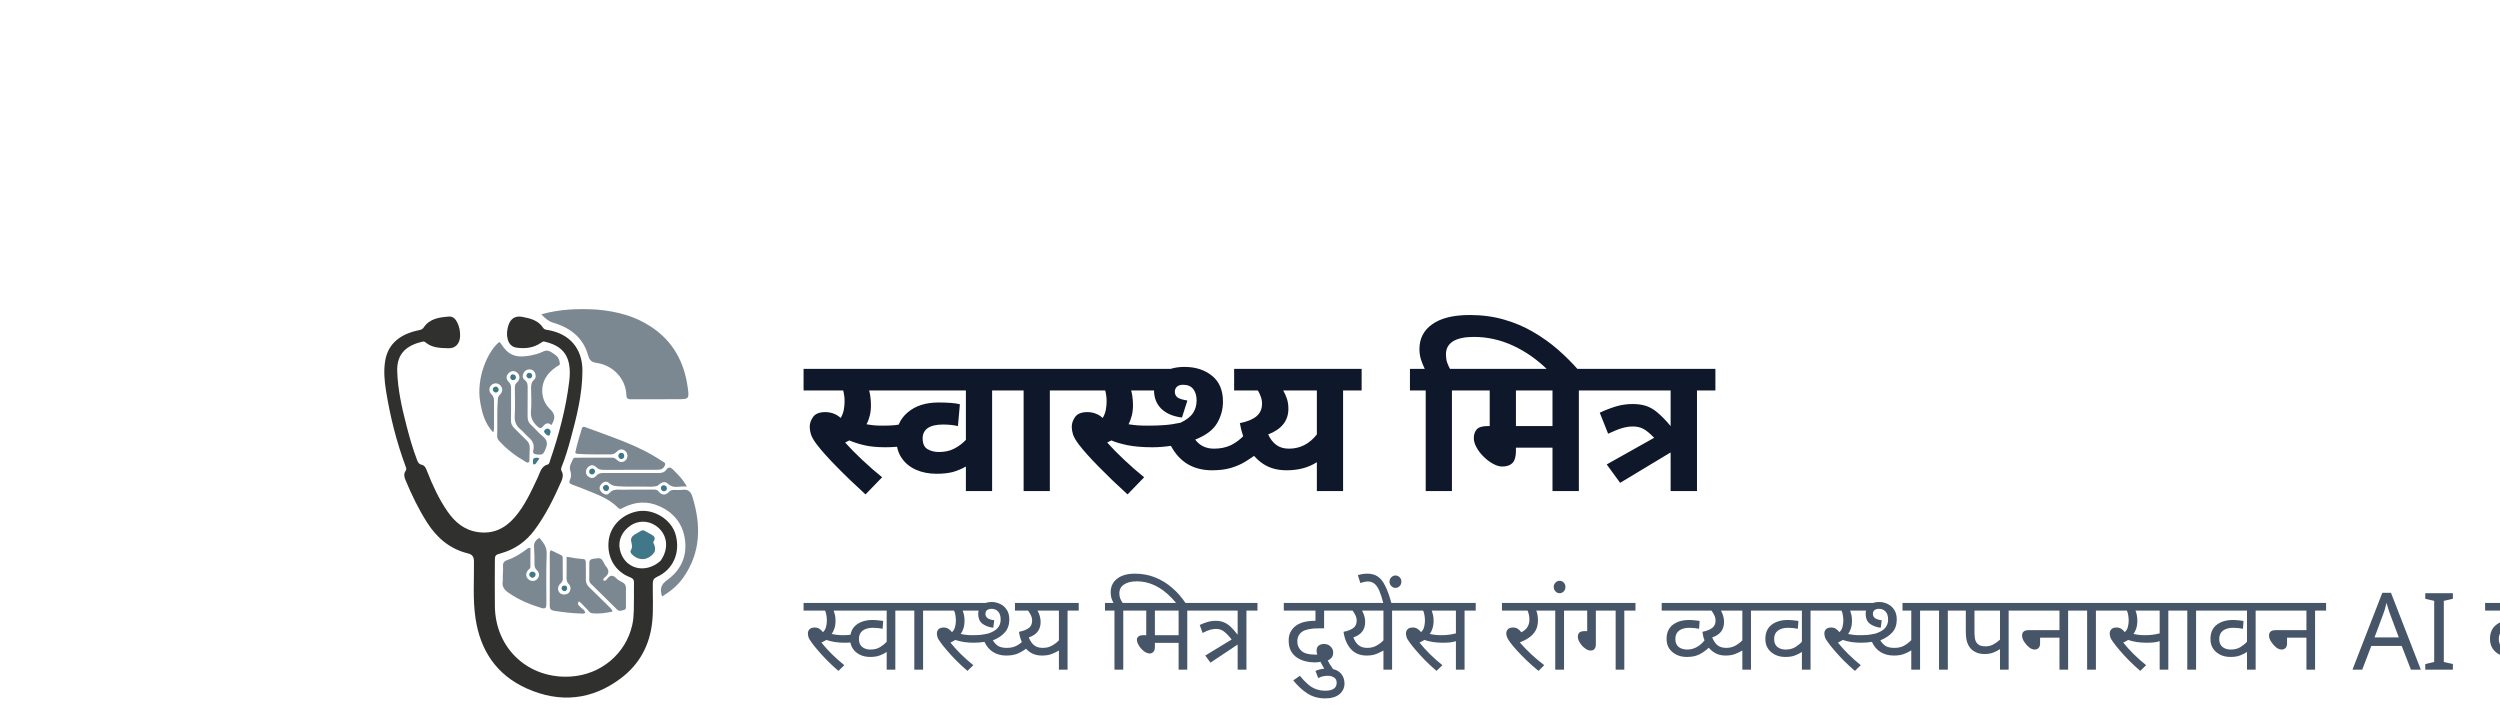
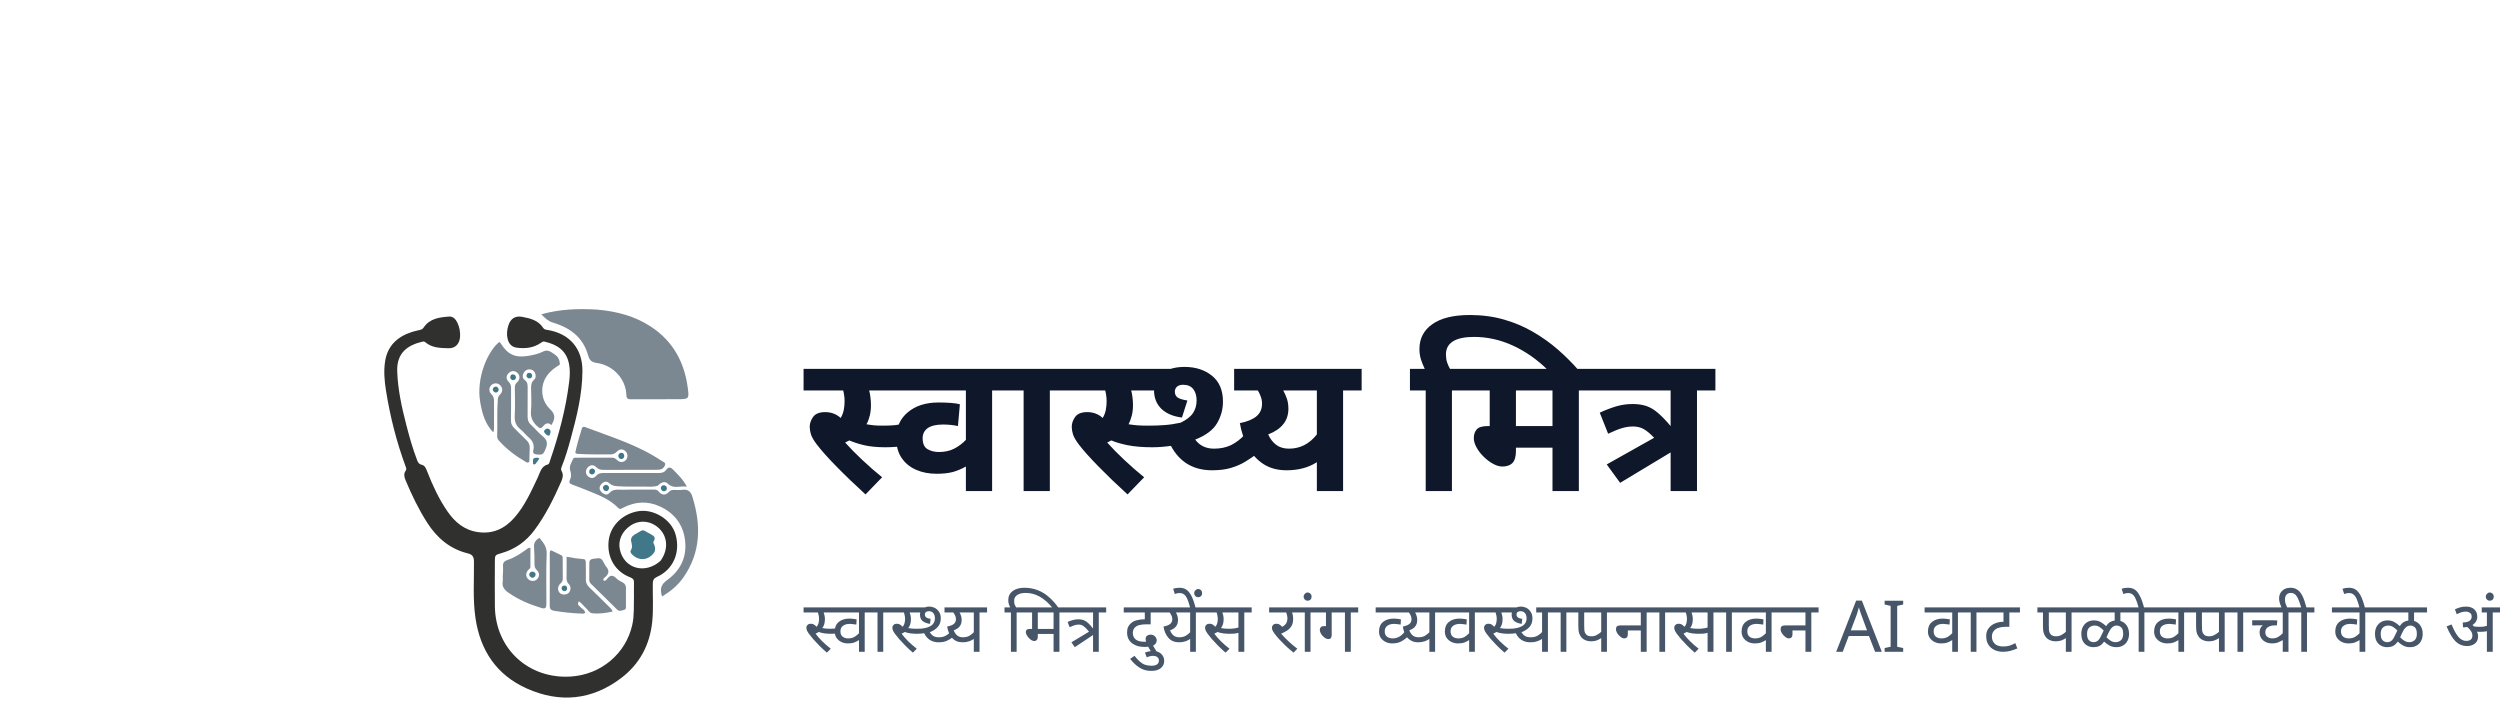
<svg xmlns="http://www.w3.org/2000/svg" width="280" height="80" viewBox="0 0 280 80" fill="none" role="img" aria-labelledby="logoTitle logoDesc">
  <rect width="580" height="500" rx="12" fill="none" />
  <g transform="translate(10 4) scale(0.1)">
    <path fill="#30312fff" opacity="1" stroke="none" d="M610.031,628 C610.035,622.502 609.93,617.499 610.077,612.505 C610.169,609.38 608.944,607.774 605.947,606.651 C588.815,600.232 579.435,584.029 581.733,565.242 C583.816,548.212 597.915,535.13 615.274,532.474 C632.085,529.902 651.969,541.58 656.741,558.909 C662.226,578.823 654.052,597.864 635.889,606.074 C632.186,607.747 631.181,609.801 631.13,613.606 C630.942,627.756 631.93,641.919 630.528,656.06 C627.919,682.356 616.262,703.972 595.323,719.716 C562.817,744.157 527.08,747.604 490.205,731.199 C456.287,716.11 437.925,688.73 432.531,652.247 C429.416,631.181 431.058,610.009 430.838,588.887 C430.78,583.306 429.002,581.032 423.735,579.729 C403.722,574.778 389.214,562.258 378.342,545.227 C368.729,530.166 361.002,514.114 354.143,497.635 C352.672,494.101 351.928,490.608 354.387,487.197 C355.552,485.581 354.91,484.097 354.316,482.49 C344.121,454.923 336.947,426.57 332.322,397.559 C330.585,386.665 329.606,375.679 331.301,364.745 C334.025,347.18 345.168,336.949 361.544,331.736 C364.39,330.83 367.346,330.269 370.251,329.551 C371.899,329.144 373.346,328.522 374.362,326.991 C381.268,316.584 392.324,315.328 403.265,314.544 C407.482,314.242 410.486,317.642 412.308,321.476 C414.639,326.38 415.578,331.559 415.291,337.007 C414.882,344.776 410.179,350.261 402.404,350.032 C393.367,349.767 383.968,349.787 376.399,343.343 C375.429,342.517 374.377,342.377 373.141,342.664 C357.044,346.404 344.215,354.827 344.879,375.602 C345.531,396.034 349.888,415.85 354.963,435.513 C358.454,449.037 362.203,462.51 367.249,475.576 C368.204,478.05 369.352,479.88 372.204,480.514 C375.953,481.347 377.109,484.623 378.347,487.787 C384.489,503.486 391.487,518.773 401.108,532.694 C409.431,544.737 419.878,553.674 435.071,555.916 C452.05,558.42 465.408,552.041 476.274,539.613 C487.827,526.399 494.843,510.472 502.285,494.824 C504.999,489.117 506.017,482.134 513.703,480.125 C515.257,479.719 515.5,477.447 516.039,475.881 C525.927,447.179 533.713,417.951 537.463,387.771 C538.282,381.18 538.604,374.373 537.348,367.831 C534.411,352.536 524.078,345.868 509.758,342.574 C508.287,342.235 507.292,342.931 506.15,343.744 C497.809,349.681 488.357,350.718 478.576,349.381 C473.051,348.625 469.878,344.946 468.53,339.559 C467.27,334.523 467.871,329.584 469.304,324.766 C471.606,317.033 476.904,313.366 484.854,314.865 C493.841,316.56 502.907,318.646 508.38,327.299 C509.568,329.177 511.76,329.283 513.708,329.615 C538.123,333.778 552.414,350.546 552.329,375.368 C552.239,401.591 545.885,426.781 539.067,451.849 C536.23,462.283 533.11,472.653 529.112,482.725 C528.48,484.316 528.021,485.868 528.959,487.512 C531.274,491.567 530.314,495.421 528.546,499.435 C520.138,518.527 510.963,537.205 498.416,553.98 C489.063,566.484 476.879,575.132 461.766,579.478 C454.28,581.63 454.261,581.657 454.251,589.24 C454.229,605.903 454.035,622.568 454.27,639.228 C454.938,686.668 492.044,720.786 539.427,717.714 C573.151,715.527 600.963,692.142 608.141,659.847 C610.438,649.514 609.769,638.972 610.031,628 M639.72,588.193 C649.966,574.159 647.558,557.401 634.014,548.491 C625.48,542.877 614.651,542.899 606.292,548.548 C596.589,555.104 592.066,565.187 594.242,575.408 C598.788,596.753 622.216,603.678 639.72,588.193 z" />
    <path fill="#00192b84" opacity="1" stroke="none" d="M568.904,306.762 C590.713,308.714 610.965,313.957 629.131,325.916 C653.602,342.026 666.288,365.277 670.214,393.711 C672.052,407.019 671.721,407.088 658.391,407.117 C641.226,407.153 624.059,407.084 606.894,407.212 C603.265,407.239 601.674,406.495 601.532,402.267 C600.936,384.442 586.742,369.065 568.284,366.454 C562.677,365.661 560.226,363.566 558.679,357.976 C553.117,337.883 538.425,326.951 519.268,321.3 C514.167,319.795 510.713,316.589 506.242,312.036 C527.277,306.141 547.764,305.508 568.904,306.762 z" />
    <path fill="#00192b84" opacity="1" stroke="none" d="M636.599,504.039 C631.004,505.693 625.64,504.969 620.337,504.976 C610.846,504.99 601.352,505.219 591.856,504.592 C588.255,504.354 585.211,503.857 582.427,501.195 C579.502,498.4 576.252,499.258 573.638,502.104 C571.2,504.757 570.651,507.659 573.209,510.596 C575.814,513.59 579.712,515.327 582.346,512.311 C586.972,507.013 592.671,508.659 597.994,508.504 C609.646,508.165 621.316,508.449 632.977,508.378 C634.968,508.366 636.281,508.868 637.649,510.481 C641.348,514.843 645.276,515.055 649.118,511.017 C650.828,509.22 652.572,508.678 654.83,508.71 C657.995,508.754 661.21,509.028 664.319,508.596 C670.341,507.76 673.615,510.408 675.349,515.938 C685.349,547.806 685.173,578.558 665.191,607.021 C659.015,615.819 650.771,622.438 641.526,628.107 C638.71,619.358 640.521,614.482 647.222,609.654 C661.908,599.074 669.131,584.448 667.407,566.538 C665.632,548.087 655.666,534.589 638.559,526.96 C624.909,520.872 611.352,521.762 598.109,528.552 C596.255,529.503 594.503,531.051 592.324,528.802 C582.87,519.05 570.482,514.393 558.27,509.471 C552.555,507.167 546.828,504.88 541.027,502.806 C538.069,501.749 536.867,500.306 538.416,497.264 C540.112,493.933 539.79,490.57 538.684,487.08 C537.115,482.126 540.123,478.094 541.903,473.893 C542.569,472.321 544.5,472.63 545.966,472.627 C559.131,472.603 572.297,472.66 585.463,472.587 C587.867,472.574 589.432,473.64 591.088,475.213 C594.239,478.207 598.129,478.141 600.863,475.374 C603.461,472.744 603.365,468.038 600.66,465.433 C597.759,462.641 594.009,462.571 590.919,465.814 C588.902,467.929 586.832,468.94 583.957,468.92 C571.796,468.837 559.631,469.16 547.48,468.37 C546.486,468.305 545.465,468.333 544.275,467.008 C546.228,458.004 548.883,448.8 551.753,439.653 C552.355,437.733 553.892,437.769 555.432,438.357 C584.639,449.515 614.829,458.459 641.106,476.228 C642.753,477.342 645.782,477.977 644.857,480.76 C643.955,483.472 641.865,485.62 638.699,485.96 C636.717,486.173 634.707,486.171 632.709,486.173 C613.877,486.193 595.044,486.153 576.212,486.238 C572.921,486.253 570.235,485.793 567.706,483.19 C564.949,480.352 561.406,480.314 558.404,483.354 C555.605,486.189 555.521,490.788 558.282,493.23 C561.373,495.962 564.956,496.181 567.603,493.055 C570.13,490.072 573.021,489.716 576.459,489.724 C596.791,489.772 617.124,489.667 637.456,489.777 C641.029,489.797 644.022,489.223 646.193,486.166 C648.429,483.018 650.745,482.901 653.54,485.707 C659.024,491.213 664.723,496.513 669.258,504.999 C661.383,503.928 654.436,507.937 648.178,501.875 C644.922,498.721 641.163,499.597 636.599,504.039 z" />
    <path fill="#00192b84" opacity="1" stroke="none" d="M492.899,476.807 C491.299,479.237 489.818,477.816 488.47,477.045 C477.705,470.889 467.937,463.451 459.507,454.315 C458.017,452.699 456.775,451.027 456.854,448.614 C457.298,434.968 456.5,421.302 457.528,407.66 C457.696,405.426 458.137,403.676 459.923,401.981 C463.382,398.7 463.269,394.484 460.144,391.411 C457.356,388.671 453.097,388.661 450.233,391.387 C447.446,394.04 447.291,398.543 450.488,401.636 C452.802,403.874 453.32,406.261 453.298,409.216 C453.223,419.377 453.3,429.538 453.29,439.699 C453.289,441.158 453.127,442.616 452.436,444.25 C443.105,434.582 439.817,422.346 437.735,409.647 C433.374,383.042 446.143,353.775 458.88,343.221 C459.864,343.194 460.365,343.898 460.803,344.593 C468.967,357.541 477.312,361.172 492.869,358.381 C498.274,357.411 503.569,356.141 508.559,353.6 C513.853,350.904 517.792,354.735 521.704,357.322 C525.039,359.527 526.711,363.088 527.032,367.079 C527.202,369.189 525.065,369.531 523.748,370.415 C513.628,377.203 506.851,385.953 507.326,398.815 C507.609,406.466 510.625,413.002 516.142,418.32 C521.86,423.832 522.311,428.587 517.491,436.122 C513.789,432.59 510.87,434.199 508.15,437.599 C506.226,440.004 504.503,439.956 502.012,437.659 C496.828,432.88 493.988,427.78 494.696,420.286 C495.475,412.032 494.913,403.645 494.822,395.317 C494.781,391.584 494.939,388.176 498.113,385.363 C500.448,383.293 500.398,380.187 499.102,377.469 C497.854,374.854 495.381,373.519 492.546,373.702 C489.291,373.912 487.074,375.824 485.915,378.965 C484.909,381.69 485.57,384.116 487.732,385.683 C490.762,387.88 490.995,390.786 490.975,394.055 C490.912,404.882 491.04,415.711 490.915,426.537 C490.871,430.259 491.786,433.189 494.682,435.794 C499.258,439.91 503.112,444.883 507.92,448.67 C513.057,452.717 513.456,456.933 511.188,462.554 C508.637,468.876 507.741,469.651 500.944,468.956 C498.06,468.66 496.568,467.513 497.297,464.45 C498.709,458.518 496.88,453.868 492.204,449.947 C488.9,447.176 486.296,443.559 482.941,440.864 C477.981,436.878 476.141,432.227 476.503,425.77 C477.089,415.309 476.703,404.79 476.629,394.296 C476.612,391.831 477.108,389.949 479.128,388.182 C482.465,385.261 482.596,380.929 479.926,378.045 C477.145,375.039 473.154,374.815 470.143,377.495 C466.68,380.577 466.389,384.432 469.921,387.918 C471.95,389.92 472.404,392.001 472.39,394.599 C472.326,406.593 472.525,418.59 472.262,430.578 C472.177,434.478 473.514,437.206 476.197,439.761 C480.777,444.123 485.1,448.755 489.704,453.09 C492.337,455.57 493.478,458.337 493.274,461.95 C493.001,466.768 493.072,471.606 492.899,476.807 z" />
    <path fill="#00192b84" opacity="1" stroke="none" d="M556.024,588.427 C556.132,595.538 556.289,602.199 556.147,608.852 C556.07,612.454 557.256,615.167 559.86,617.664 C567.785,625.262 575.526,633.052 583.37,640.735 C584.445,641.789 585.545,642.758 585.928,645.026 C578.218,646.562 570.605,647.8 562.894,646.762 C560.093,646.385 558.672,643.174 556.545,641.343 C553.681,638.877 551.625,635.524 548.286,633.486 C546.69,636.451 546.93,637.116 550.327,640.237 C552.222,641.978 554.776,643.176 555.395,645.964 C554.497,647.635 553.017,647.247 551.778,647.21 C541.294,646.898 530.891,645.751 520.541,644.069 C517.337,643.548 515.661,642.175 515.687,638.502 C515.826,619.028 515.734,599.553 515.735,580.078 C515.735,578.933 515.622,577.735 516.95,576.204 C520.863,578.098 524.996,580.006 529.031,582.104 C530.366,582.799 530.207,584.384 530.212,585.718 C530.241,593.208 530.203,600.699 530.318,608.188 C530.354,610.587 529.379,612.121 527.607,613.686 C524.399,616.519 524.216,621.01 526.801,623.945 C528.881,626.306 533.764,626.558 536.429,624.442 C539.366,622.11 540.004,617.076 537.073,614.204 C534.722,611.901 534.476,609.544 534.539,606.611 C534.697,599.167 534.591,591.718 534.591,583.546 C541.541,584.967 547.896,585.827 554.295,586.3 C554.885,586.343 555.399,587.392 556.024,588.427 z" />
    <path fill="#00192b84" opacity="1" stroke="none" d="M463.105,606.022 C463.221,601.874 463.686,598.184 463.367,594.564 C462.988,590.274 464.751,588.299 468.69,587.046 C476.226,584.648 482.723,580.212 489.143,575.705 C490.436,574.798 491.41,573.159 494.092,573.72 C494.092,580.818 494.141,588.04 494.05,595.26 C494.032,596.697 492.49,597.327 491.624,598.308 C488.62,601.709 488.57,605.67 491.483,608.544 C494.278,611.302 498.661,611.42 501.402,608.811 C504.386,605.971 504.62,601.711 501.313,598.636 C499.064,596.544 498.619,594.362 498.614,591.579 C498.603,585.259 498.596,578.921 498.119,572.626 C497.75,567.761 500.095,564.89 504.074,562.286 C508.354,567.595 512.576,572.15 512.275,580.035 C511.556,598.828 511.876,617.664 511.951,636.482 C511.968,640.733 510.827,642.248 506.394,640.923 C493.39,637.039 481.076,631.843 469.831,624.074 C465.019,620.75 461.943,617.163 463.08,611 C463.347,609.551 463.112,608.01 463.105,606.022 z" />
    <path fill="#00192b84" opacity="1" stroke="none" d="M601.034,620.295 C601.044,626.582 601.078,632.404 601.047,638.226 C601.036,640.168 601.467,642.505 598.793,643.119 C596.296,643.691 593.656,645.171 591.262,642.816 C581.425,633.136 571.599,623.445 561.771,613.755 C560.518,612.519 559.95,610.971 559.954,609.248 C559.972,602.927 560.051,596.608 560.066,590.288 C560.072,587.415 561.533,586.251 564.308,585.857 C573.42,584.561 573.409,584.487 577.693,592.908 C577.844,593.204 577.964,593.539 578.187,593.772 C582.821,598.604 582.427,602.948 577.057,606.965 C576.192,607.613 575.393,608.644 575.903,610.252 C578.019,611.041 579.35,609.358 580.27,608.095 C583.589,603.536 586.685,604.11 590.329,607.724 C592.066,609.446 594.279,610.85 596.517,611.867 C600.099,613.496 601.429,616.097 601.034,620.295 z" />
    <path fill="#155a6fd0" opacity="1" stroke="none" d="M510.593,445.511 C508.651,443.447 509.181,442.023 511.045,440.767 C512.659,439.68 514.26,439.769 515.565,441.098 C517.885,443.461 515.817,445.589 515.556,447.631 C512.956,448.462 512.065,446.775 510.593,445.511 z" />
    <path fill="#155a6fd0" opacity="1" stroke="none" d="M499.368,605.403 C497.294,607.698 495.392,607.519 493.631,605.67 C492.645,604.634 492.454,603.22 493.197,602.007 C494.142,600.463 495.679,599.821 497.447,600.442 C499.673,601.224 500.541,602.76 499.368,605.403 z" />
    <path fill="#155a6fd0" opacity="1" stroke="none" d="M576.896,509.396 C575.12,507.455 574.594,505.629 576.5,503.964 C577.685,502.93 579.203,502.667 580.619,503.69 C581.964,504.661 582.511,506.048 581.947,507.61 C581.123,509.89 579.468,510.554 576.896,509.396 z" />
    <path fill="#155a6fd0" opacity="1" stroke="none" d="M594.586,467.234 C597.567,466.865 599.106,468.001 599.17,470.695 C599.211,472.367 598.294,473.54 596.666,473.979 C595.235,474.366 593.914,473.867 593.194,472.647 C592.037,470.688 592.365,468.838 594.586,467.234 z" />
    <path fill="#155a6fd0" opacity="1" stroke="none" d="M646.44,504.956 C647.494,507.49 646.84,509.177 644.636,509.996 C643.119,510.56 641.73,510.036 640.813,508.614 C639.914,507.219 639.842,505.669 641.005,504.544 C642.641,502.96 644.513,503.045 646.44,504.956 z" />
    <path fill="#155a6fd0" opacity="1" stroke="none" d="M452.877,393.903 C455.312,392.224 457.004,392.968 458.127,394.985 C458.81,396.212 458.539,397.609 457.533,398.682 C456.493,399.79 455.152,399.973 453.896,399.227 C451.87,398.023 451.294,396.309 452.877,393.903 z" />
    <path fill="#155a6fd0" opacity="1" stroke="none" d="M499.703,479.681 C496.789,481.082 496.913,479.077 496.927,477.527 C496.944,475.642 496.524,473.296 499.271,472.865 C500.791,472.626 502.488,472.155 504.096,473.61 C502.702,475.552 501.318,477.481 499.703,479.681 z" />
    <path fill="#155a6fd0" opacity="1" stroke="none" d="M474.208,385.842 C471.579,384.856 471.04,383.081 471.775,380.972 C472.267,379.556 473.626,379.179 475.036,379.391 C476.717,379.645 477.684,380.77 477.822,382.385 C478.014,384.627 476.626,385.618 474.208,385.842 z" />
    <path fill="#155a6fd0" opacity="1" stroke="none" d="M560.325,486.303 C562.228,484.327 564.057,484.181 565.674,485.899 C566.786,487.08 566.674,488.624 565.754,489.969 C564.93,491.175 563.63,491.616 562.296,491.261 C559.865,490.613 559.512,488.809 560.325,486.303 z" />
    <path fill="#155a6fd0" opacity="1" stroke="none" d="M492.145,383.853 C489.551,382.631 489.136,380.867 490.267,378.829 C491.005,377.499 492.429,377.439 493.781,377.787 C495.23,378.16 496.053,379.201 496.02,380.665 C495.97,382.851 494.688,383.911 492.145,383.853 z" />
    <path fill="#155a6fd0" opacity="1" stroke="none" d="M529.01,619.74 C528.775,617.125 529.902,615.962 532.04,615.844 C533.481,615.764 534.6,616.453 535.014,617.89 C535.46,619.444 535.145,620.9 533.64,621.701 C531.671,622.749 530.212,621.881 529.01,619.74 z" />
    <path fill="#155a6fd0" opacity="1" stroke="none" d="M633.214,577.905 C627.033,587.754 615.689,588.916 607.846,580.868 C606.603,579.593 605.559,577.784 606.472,576.39 C608.654,573.059 607.765,569.942 606.955,566.547 C606.182,563.305 607.653,560.655 610.445,558.895 C612.836,557.388 615.348,556.073 617.782,554.632 C619.375,553.688 620.826,553.707 622.442,554.718 C624.692,556.125 627.051,557.365 629.403,558.6 C632.599,560.279 634.645,562.388 632.201,566.083 C631.252,567.518 631.942,568.593 632.55,569.767 C633.841,572.257 633.939,574.86 633.214,577.905 z" />
  </g>
  <text x="90" y="55" font-family="'Noto Sans Devanagari', 'Mangal', 'Noto Sans Bengali', 'Noto Sans', sans-serif" font-size="22" font-weight="700" fill="#0F172A">
    स्वास्थ्य मित्र
  </text>
-   <text x="90" y="75" font-family="'Noto Sans Devanagari', 'Mangal', 'Noto Sans Bengali', 'Noto Sans', sans-serif" font-size="12" fill="#475569">
+   <text x="90" y="73" font-family="'Noto Sans Devanagari', 'Mangal', 'Noto Sans Bengali', 'Noto Sans', sans-serif" font-size="8" fill="#475569" row="2">
    स्वास्थ्य मित्र दुयेंस रांग व्यवस्थापनासावन AI वाट पळोवपाची वेळ अंदाज मेरेन सगळें संभाळता।
  </text>
</svg>
